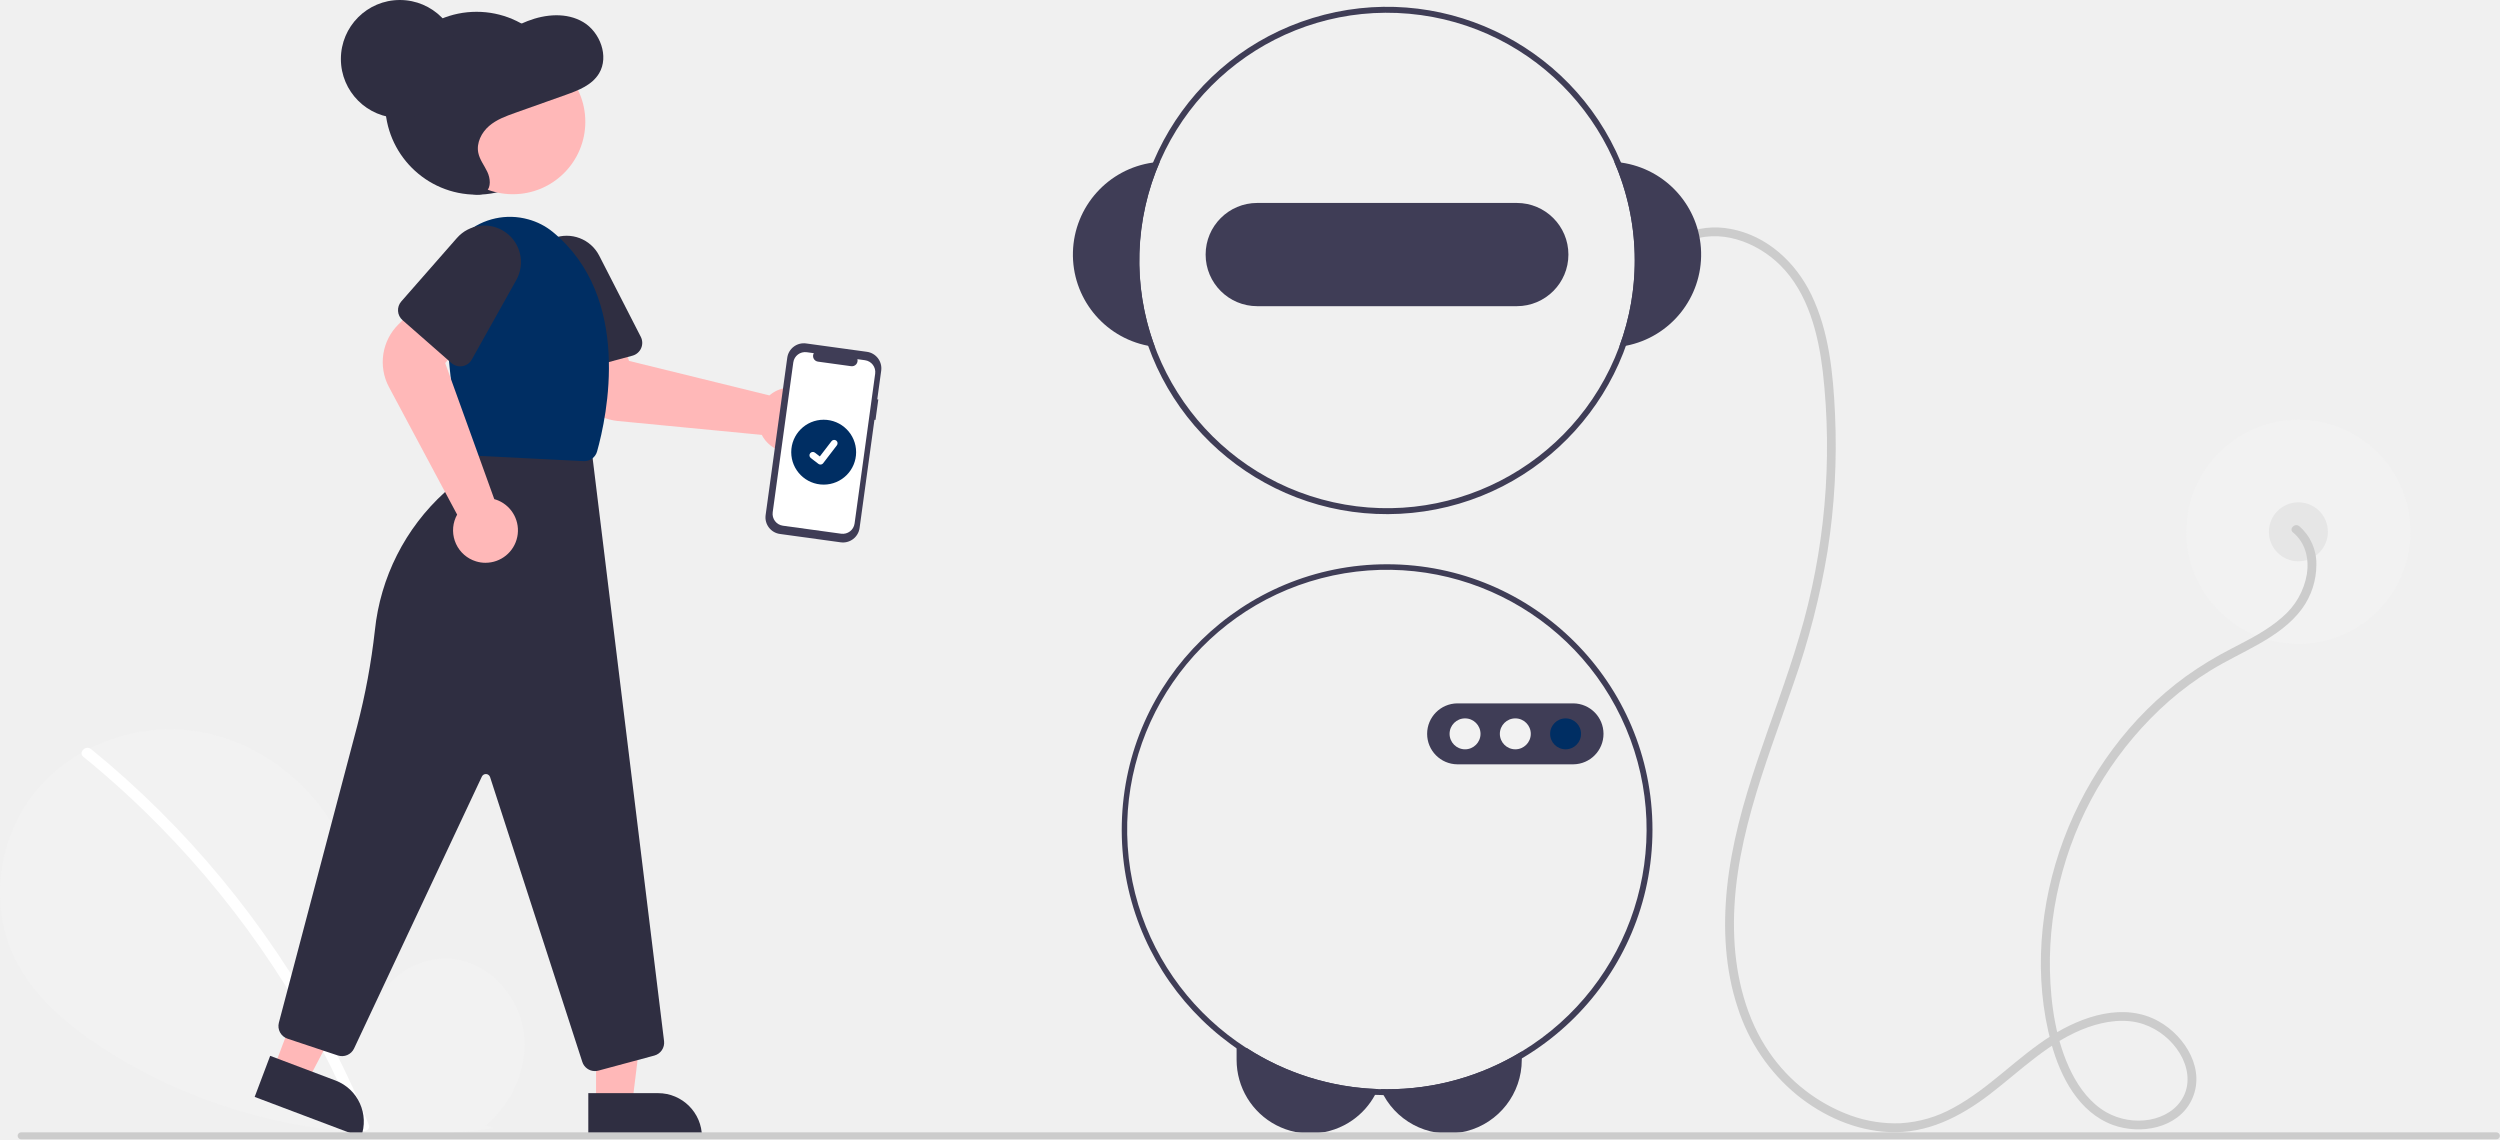
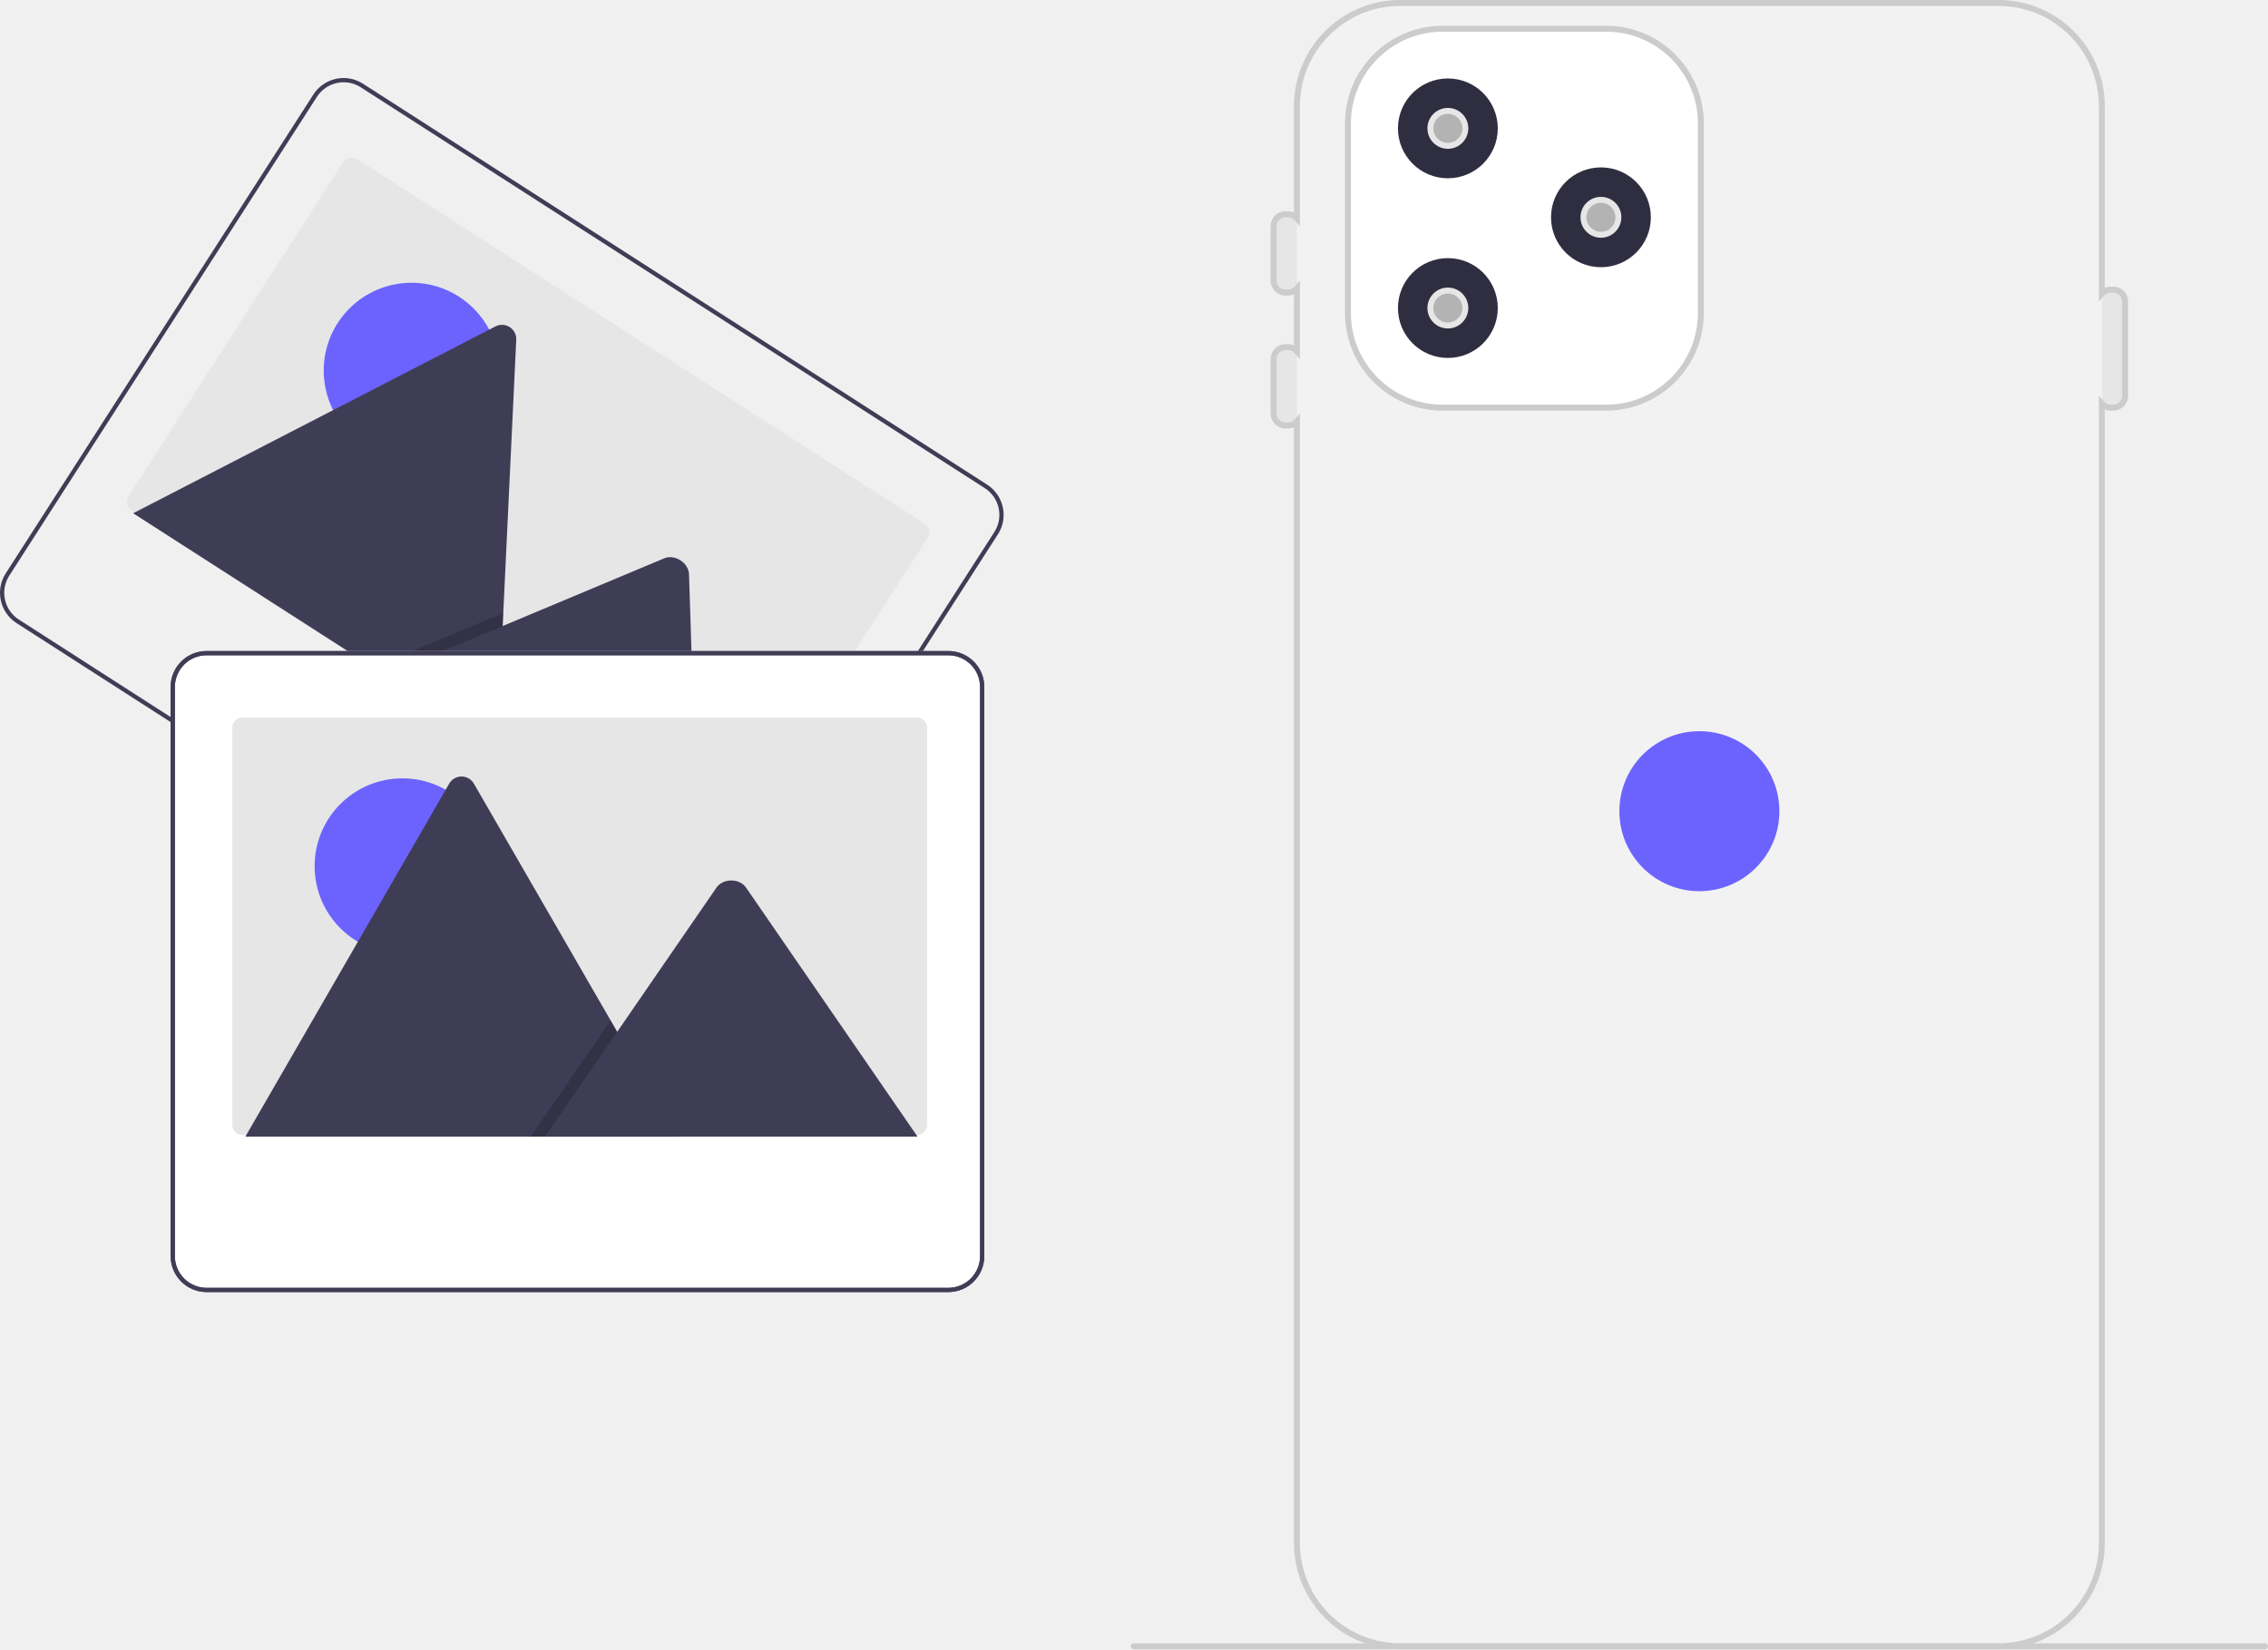
- <svg xmlns="http://www.w3.org/2000/svg" id="a0b49279-671d-4bdd-aed5-fc41abe79aaa" data-name="Layer 1" width="847.62" height="386.288" viewBox="0 0 847.62 386.288">
-   <circle cx="779.266" cy="180.31" r="38" fill="#f2f2f2" />
-   <circle cx="779.266" cy="180.31" r="10" fill="#e6e6e6" />
-   <path d="M953.629,437.379c4.212,3.436,5.496,8.853,4.712,14.082a24.452,24.452,0,0,1-8.394,14.681c-5.009,4.452-11.119,7.461-17.014,10.542a123.752,123.752,0,0,0-15.575,9.455c-18.961,13.781-33.285,33.403-41.483,55.3-8.184,21.86-10.38,46.672-4.161,69.327,3.077,11.209,9.302,23.303,20.898,27.521,9.244,3.362,21.864,1.196,26.571-8.33,5.056-10.234-1.998-21.737-11.084-26.818-11.778-6.586-25.847-1.773-36.441,4.893-11.663,7.339-21.039,17.871-33.215,24.448a41.739,41.739,0,0,1-17.844,5.205,44.69,44.69,0,0,1-16.909-2.612,57.273,57.273,0,0,1-27.662-21.471c-7.734-11.243-11.196-25.025-11.828-38.525-1.413-30.206,10.52-58.465,20.094-86.477a264.211,264.211,0,0,0,11.519-44.86,232.406,232.406,0,0,0,2.545-46.388c-.634-13.714-1.986-28.054-8.039-40.579-5.322-11.013-15.049-20.027-27.346-22.3a27.277,27.277,0,0,0-16.439,1.888c-1.754.8-.231,3.387,1.514,2.59,10.883-4.965,23.746-.134,31.784,7.882,9.386,9.361,12.833,23.184,14.364,35.939a225.589,225.589,0,0,1-7.968,89.993c-8.347,28.352-21.476,55.521-24.506,85.226-1.382,13.555-.672,27.567,3.66,40.565a63.359,63.359,0,0,0,20.078,29.566c8.842,7.148,19.72,12.019,31.171,12.561,12.854.609,24.127-5.122,34.1-12.745,10.681-8.165,20.509-18.239,33.447-22.817,5.899-2.087,12.617-3.061,18.673-1.052a23.43,23.43,0,0,1,12.452,10.012c2.63,4.374,3.601,9.842,1.2,14.541-2.257,4.418-6.662,6.973-11.431,7.847a22.18,22.18,0,0,1-14.724-2.502c-5.224-2.984-9.047-7.991-11.725-13.281-5.34-10.55-7.135-23.107-7.407-34.817a115.287,115.287,0,0,1,4.348-33.853,119.456,119.456,0,0,1,36.089-57.529,105.961,105.961,0,0,1,13.974-10.289c5.38-3.316,11.123-5.966,16.607-9.094,5.397-3.079,10.715-6.757,14.432-11.823a25.435,25.435,0,0,0,4.887-14.951,16.766,16.766,0,0,0-5.804-13.072c-1.484-1.211-3.619.9-2.121,2.121Z" transform="translate(-176.1901 -256.856)" fill="#ccc" />
-   <path d="M598.876,612.166a87.339,87.339,0,0,0,44.47,13.94,20.85,20.85,0,0,1-.95,1.96,25.067,25.067,0,0,1-7.6,8.55,24.969,24.969,0,0,1-39.34-20.42v-4.03Z" transform="translate(-176.1901 -256.856)" fill="#3f3d56" />
-   <path d="M692.146,613.346v2.85a24.961,24.961,0,0,1-46.88,11.95,20.848,20.848,0,0,1-.99-2.01c.73.02,1.45.03,2.18.03A87.467,87.467,0,0,0,692.146,613.346Z" transform="translate(-176.1901 -256.856)" fill="#3f3d56" />
-   <path d="M725.786,311.966c-.75-.11-1.51-.18-2.27-.23a83.981,83.981,0,0,1,1.67,62.71c.76-.09,1.51-.21,2.26-.35a31.502,31.502,0,0,0-1.66-62.13Z" transform="translate(-176.1901 -256.856)" fill="#3f3d56" />
-   <path d="M569.396,311.736c-.76.05-1.52.12-2.27.23a31.502,31.502,0,0,0-1.66,62.13c.75.14,1.5.26,2.26.35a83.981,83.981,0,0,1,1.67-62.71Z" transform="translate(-176.1901 -256.856)" fill="#3f3d56" />
-   <path d="M725.786,311.966a85.997,85.997,0,1,0,6.67,33.2A86.115,86.115,0,0,0,725.786,311.966Zm-.6,62.48a83.981,83.981,0,1,1,5.27-29.28A84.122,84.122,0,0,1,725.186,374.446Z" transform="translate(-176.1901 -256.856)" fill="#3f3d56" />
-   <path d="M690.456,325.666h-88a17.5,17.5,0,0,0,0,35h88a17.5,17.5,0,0,0,0-35Z" transform="translate(-176.1901 -256.856)" fill="#3f3d56" />
-   <path d="M646.456,448.166a89.997,89.997,0,0,0-4.06,179.9c.95.05,1.91.08,2.87.08.4.02.79.02,1.19.02a90,90,0,0,0,0-180Zm45.69,165.18a87.467,87.467,0,0,1-45.69,12.82c-.73,0-1.45-.01-2.18-.03q-.465,0-.93-.03a88.051,88.051,0,1,1,48.8-12.76Z" transform="translate(-176.1901 -256.856)" fill="#3f3d56" />
-   <path d="M709.623,515.999h-39.334a10.334,10.334,0,0,1,0-20.667h39.334a10.334,10.334,0,0,1,0,20.667Z" transform="translate(-176.1901 -256.856)" fill="#3f3d56" />
-   <circle cx="496.722" cy="248.81" r="5.244" fill="#f2f2f2" />
-   <circle cx="513.766" cy="248.81" r="5.244" fill="#f2f2f2" />
-   <circle cx="530.811" cy="248.81" r="5.244" fill="#002e63" />
-   <path d="M340.816,638.554c8.993-7.599,14.455-19.602,13.022-31.288s-10.305-22.428-21.813-24.91-24.628,4.388-28.123,15.63c-1.924-21.674-4.141-44.257-15.664-62.715-10.434-16.713-28.507-28.672-48.093-30.811s-40.208,5.941-52.424,21.4-15.206,37.934-6.651,55.682c6.302,13.075,17.914,22.805,30.079,30.721,38.813,25.255,86.96,33.788,132.772,27.046Z" transform="translate(-176.1901 -256.856)" fill="#f2f2f2" />
-   <path d="M207.089,510.848a317.625,317.625,0,0,1,44.264,43.954,322.163,322.163,0,0,1,34.908,51.663,320.844,320.844,0,0,1,14.948,31.651c.898,2.2-2.675,3.158-3.562.982A315.276,315.276,0,0,0,268.839,584.593a317.26,317.26,0,0,0-38.636-47.729A316.501,316.501,0,0,0,204.477,513.46c-1.844-1.502.783-4.102,2.612-2.612Z" transform="translate(-176.1901 -256.856)" fill="#fff" />
-   <circle cx="161.576" cy="35" r="31" fill="#2f2e41" />
-   <path d="M453.384,405.367a10.778,10.778,0,0,1-2.149,2.373,11.002,11.002,0,0,1-16.227-2.498,10.24,10.24,0,0,1-.537-.938l-48.85-4.713a18.013,18.013,0,0,1-15.887-14.5l-2.773-14.617,19.064-2.966,3.421,11.709,47.628,11.699a10.49,10.49,0,0,1,1.17-.89,11.003,11.003,0,0,1,15.139,15.341Z" transform="translate(-176.1901 -256.856)" fill="#ffb8b8" />
-   <path d="M390.618,377.45l-21.296,5.753a4.505,4.505,0,0,1-5.518-3.171l-7.459-27.612a12.399,12.399,0,0,1,23.004-8.888l14.1,27.521A4.5,4.5,0,0,1,390.618,377.45Z" transform="translate(-176.1901 -256.856)" fill="#2f2e41" />
-   <polygon points="202.092 374.133 214.351 374.133 220.184 326.845 202.089 326.846 202.092 374.133" fill="#ffb8b8" />
-   <path d="M375.655,627.486h38.531a0,0,0,0,1,0,0v14.887a0,0,0,0,1,0,0H390.542a14.887,14.887,0,0,1-14.887-14.887v0A0,0,0,0,1,375.655,627.486Z" transform="translate(613.6792 1012.984) rotate(179.9974)" fill="#2f2e41" />
-   <polygon points="92.822 362.185 104.292 366.515 126.454 324.337 109.526 317.946 92.822 362.185" fill="#ffb8b8" />
-   <path d="M263.921,621.161h38.531a0,0,0,0,1,0,0v14.887a0,0,0,0,1,0,0H278.808a14.887,14.887,0,0,1-14.887-14.887v0A0,0,0,0,1,263.921,621.161Z" transform="translate(149.8827 1059.861) rotate(-159.3148)" fill="#2f2e41" />
-   <path d="M377.895,620.005a4.497,4.497,0,0,1-4.276-3.114L342.351,520.327a1.5,1.5,0,0,0-2.785-.177l-43.334,92.201a4.504,4.504,0,0,1-5.495,2.355L273.669,609.017a4.509,4.509,0,0,1-2.928-5.418l26.544-100.547a229.082,229.082,0,0,0,6.003-32.427,73.51,73.51,0,0,1,23.717-46.877,34.205,34.205,0,0,0,10.766-20.463l.072-.503,38.874,6.138,24.624,200.929a4.52,4.52,0,0,1-3.297,4.892l-18.974,5.108A4.48,4.48,0,0,1,377.895,620.005Z" transform="translate(-176.1901 -256.856)" fill="#2f2e41" />
-   <circle cx="173.891" cy="41.291" r="24.561" fill="#ffb8b8" />
-   <path d="M374.301,413.205c-.077,0-.154-.002-.231-.006L335.534,411.272a4.475,4.475,0,0,1-4.252-4.035l-5.264-51.328a23.172,23.172,0,0,1,29.324-24.67h0a22.474,22.474,0,0,1,8.246,4.242c27.108,22.262,18.367,62.598,15.043,74.43A4.482,4.482,0,0,1,374.301,413.205Z" transform="translate(-176.1901 -256.856)" fill="#002e63" />
-   <path d="M340.776,447.67a10.778,10.778,0,0,1-3.166-.475,11.002,11.002,0,0,1-6.909-14.894,10.238,10.238,0,0,1,.483-.967l-23.135-43.281a18.013,18.013,0,0,1,3.272-21.259l10.634-10.405,13.03,14.229-7.853,9.334,16.642,46.134a10.492,10.492,0,0,1,1.389.481,11.003,11.003,0,0,1-4.387,21.102Z" transform="translate(-176.1901 -256.856)" fill="#ffb8b8" />
-   <path d="M329.252,379.95l-16.586-14.544a4.505,4.505,0,0,1-.417-6.35l18.857-21.505a12.399,12.399,0,0,1,20.142,14.229L336.145,378.764a4.5,4.5,0,0,1-6.894,1.186Z" transform="translate(-176.1901 -256.856)" fill="#2f2e41" />
-   <path d="M334.277,322.005c2.241.795,4.988,1.495,6.752-.153,1.722-1.609,1.408-4.551.394-6.718s-2.587-4.096-3.069-6.456c-.691-3.381,1.096-6.894,3.647-9.098s5.762-3.362,8.896-4.477l17.193-6.112c4.256-1.513,8.842-3.29,11.223-7.271,3.446-5.761.296-13.995-5.357-17.356s-12.792-2.735-18.891-.372c-3.373,1.307-6.582,3.109-10.07,4.029-6.884,1.816-14.712.187-20.761,4.068-5.266,3.379-7.709,10.273-7.531,16.724s2.553,12.595,5.058,18.494c1.491,3.51,3.083,7.06,5.607,9.852s6.173,4.745,9.817,4.231Z" transform="translate(-176.1901 -256.856)" fill="#2f2e41" />
-   <circle cx="135.576" cy="20" r="20" fill="#2f2e41" />
-   <path id="a5b0fbf6-85a2-48e8-ad40-c81376cd9893" data-name="Path 22" d="M473.978,392.306l-.355-.049,1.337-9.723a5.68,5.68,0,0,0-4.854-6.401l-20.6-2.832a5.68,5.68,0,0,0-6.401,4.854l-7.332,53.34a5.68,5.68,0,0,0,4.854,6.401l20.6,2.832a5.68,5.68,0,0,0,6.401-4.854L472.672,399.178l.355.049Z" transform="translate(-176.1901 -256.856)" fill="#3f3d56" />
-   <path id="a5d1dbd7-b3f0-4599-af89-34309e57a462" data-name="Path 23" d="M469.459,378.986l-2.565-.353a1.922,1.922,0,0,1-2.124,2.381l-11.256-1.547a1.922,1.922,0,0,1-1.403-2.866l-2.395-.329a4.046,4.046,0,0,0-4.56,3.458L438.172,430.534a4.046,4.046,0,0,0,3.458,4.56l19.743,2.714a4.046,4.046,0,0,0,4.56-3.458h0l6.984-50.804a4.046,4.046,0,0,0-3.458-4.559Z" transform="translate(-176.1901 -256.856)" fill="#fff" />
-   <circle cx="279.266" cy="153.31" r="11" fill="#002e63" />
-   <path d="M454.366,414.362a1.141,1.141,0,0,1-.686-.228l-.012-.009-2.585-1.979a1.148,1.148,0,1,1,1.397-1.823l1.674,1.284,3.957-5.16a1.148,1.148,0,0,1,1.61-.213l-.025.033.025-.033a1.15,1.15,0,0,1,.213,1.61l-4.654,6.07A1.149,1.149,0,0,1,454.366,414.362Z" transform="translate(-176.1901 -256.856)" fill="#fff" />
-   <path d="M1022.619,643.144h-839.294a1.191,1.191,0,0,1,0-2.381h839.294a1.191,1.191,0,0,1,0,2.381Z" transform="translate(-176.1901 -256.856)" fill="#ccc" />
+ <svg xmlns="http://www.w3.org/2000/svg" id="bee0ffa6-fdeb-4f84-a787-dbb77879dac8" data-name="Layer 1" width="763.811" height="555.5" viewBox="0 0 763.811 555.5">
+   <path d="M980.905,727.75h-381a1,1,0,1,1,0-2h381a1,1,0,0,1,0,2Z" transform="translate(-218.0945 -172.25)" fill="#ccc" />
+   <path d="M929.788,309.559h-.844a4.005,4.005,0,0,1-4-4V273.795a4.005,4.005,0,0,1,4-4h.844a4.005,4.005,0,0,1,4,4v31.764A4.005,4.005,0,0,1,929.788,309.559Z" transform="translate(-218.0945 -172.25)" fill="#e6e6e6" />
+   <path d="M651.868,270.795h-.845a4.005,4.005,0,0,1-4-4V248.409a4.005,4.005,0,0,1,4-4h.845a4.005,4.005,0,0,1,4,4v18.386A4.005,4.005,0,0,1,651.868,270.795Z" transform="translate(-218.0945 -172.25)" fill="#e6e6e6" />
+   <path d="M651.868,315.563h-.845a4.005,4.005,0,0,1-4-4V293.177a4.005,4.005,0,0,1,4-4h.845a4.005,4.005,0,0,1,4,4v18.387A4.005,4.005,0,0,1,651.868,315.563Z" transform="translate(-218.0945 -172.25)" fill="#e6e6e6" />
+   <path d="M891.198,726.728H689.613A34.784,34.784,0,0,1,654.868,691.983V207.995A34.784,34.784,0,0,1,689.613,173.25H891.198a34.784,34.784,0,0,1,34.745,34.745V691.983A34.784,34.784,0,0,1,891.198,726.728Z" transform="translate(-218.0945 -172.25)" fill="#f2f2f2" />
+   <path d="M891.198,727.728H689.613A35.785,35.785,0,0,1,653.868,691.983V316.136a4.912,4.912,0,0,1-2,.427h-.845a5.006,5.006,0,0,1-5-5V293.177a5.006,5.006,0,0,1,5-5h.845a4.912,4.912,0,0,1,2,.427V271.368a4.912,4.912,0,0,1-2,.427h-.845a5.006,5.006,0,0,1-5-5V248.409a5.006,5.006,0,0,1,5-5h.845a4.912,4.912,0,0,1,2,.427V207.995A35.785,35.785,0,0,1,689.613,172.25H891.198a35.785,35.785,0,0,1,35.745,35.745v61.228a4.911,4.911,0,0,1,2-.427h.844a5.006,5.006,0,0,1,5,5v31.764a5.006,5.006,0,0,1-5,5h-.844a4.911,4.911,0,0,1-2-.427v381.852A35.785,35.785,0,0,1,891.198,727.728ZM655.868,311.517V691.983A33.783,33.783,0,0,0,689.613,725.728H891.198a33.783,33.783,0,0,0,33.745-33.745V305.511l1.753,2.008a2.992,2.992,0,0,0,2.247,1.04h.844a3.003,3.003,0,0,0,3-3V273.795a3.003,3.003,0,0,0-3-3h-.844a2.992,2.992,0,0,0-2.247,1.04l-1.753,2.008V207.995A33.783,33.783,0,0,0,891.198,174.25H689.613a33.783,33.783,0,0,0-33.745,33.745v40.46l-1.753-2.006a2.995,2.995,0,0,0-2.247-1.041h-.845a3.003,3.003,0,0,0-3,3v18.386a3.003,3.003,0,0,0,3,3h.845a2.995,2.995,0,0,0,2.247-1.041l1.753-2.006v26.475l-1.753-2.006a2.995,2.995,0,0,0-2.247-1.041h-.845a3.003,3.003,0,0,0-3,3v18.387a3.003,3.003,0,0,0,3,3h.845A2.995,2.995,0,0,0,654.115,313.523Z" transform="translate(-218.0945 -172.25)" fill="#ccc" />
+   <path d="M759.039,309.559h-55.125a31.903,31.903,0,0,1-31.866-31.867V213.792a31.902,31.902,0,0,1,31.866-31.866h55.125A31.902,31.902,0,0,1,790.905,213.792v63.9A31.903,31.903,0,0,1,759.039,309.559Z" transform="translate(-218.0945 -172.25)" fill="#fff" />
+   <path d="M759.039,310.559h-55.125a32.904,32.904,0,0,1-32.866-32.867V213.792a32.904,32.904,0,0,1,32.866-32.866h55.125A32.904,32.904,0,0,1,791.905,213.792v63.9A32.904,32.904,0,0,1,759.039,310.559Zm-55.125-127.633A30.901,30.901,0,0,0,673.048,213.792v63.9a30.902,30.902,0,0,0,30.866,30.867h55.125a30.902,30.902,0,0,0,30.866-30.867V213.792a30.901,30.901,0,0,0-30.866-30.866Z" transform="translate(-218.0945 -172.25)" fill="#ccc" />
+   <circle cx="572.311" cy="273.221" r="26.943" fill="#6c63ff" />
+   <circle cx="487.607" cy="43.235" r="16.81" fill="#2f2e41" />
+   <circle cx="487.607" cy="103.75" r="16.81" fill="#2f2e41" />
+   <circle cx="539.157" cy="73.191" r="16.81" fill="#2f2e41" />
+   <circle cx="487.607" cy="43.235" r="5.883" fill="#b3b3b3" />
+   <path d="M705.702,222.368a6.884,6.884,0,1,1,6.884-6.884A6.891,6.891,0,0,1,705.702,222.368Zm0-11.767a4.884,4.884,0,1,0,4.884,4.883A4.889,4.889,0,0,0,705.702,210.601Z" transform="translate(-218.0945 -172.25)" fill="#e6e6e6" />
+   <circle cx="539.157" cy="73.191" r="5.883" fill="#b3b3b3" />
+   <path d="M757.251,252.325a6.884,6.884,0,1,1,6.884-6.884A6.891,6.891,0,0,1,757.251,252.325Zm0-11.767a4.884,4.884,0,1,0,4.884,4.883A4.889,4.889,0,0,0,757.251,240.558Z" transform="translate(-218.0945 -172.25)" fill="#e6e6e6" />
+   <circle cx="487.607" cy="103.75" r="5.883" fill="#b3b3b3" />
+   <path d="M705.702,282.883a6.884,6.884,0,1,1,6.884-6.884A6.891,6.891,0,0,1,705.702,282.883Zm0-11.767a4.884,4.884,0,1,0,4.884,4.883A4.889,4.889,0,0,0,705.702,271.116Z" transform="translate(-218.0945 -172.25)" fill="#e6e6e6" />
+   <path d="M530.564,353.31,458.212,465.934a3.369,3.369,0,0,1-4.655,1.015l-.002-.001L262.37,344.125a2.842,2.842,0,0,1-.386-.293,3.367,3.367,0,0,1-.628-4.364l72.352-112.623a3.369,3.369,0,0,1,4.655-1.015l.002.001L529.55,348.653a3.369,3.369,0,0,1,1.015,4.655Z" transform="translate(-218.0945 -172.25)" fill="#e6e6e6" />
+   <circle cx="138.589" cy="124.807" r="29.567" fill="#6c63ff" />
+   <path d="M385.444,423.829,263.411,345.432a2.957,2.957,0,0,1-.433-.329l121.941-62.894a4.803,4.803,0,0,1,7.034,4.519l-4.365,91.973-.207,4.402Z" transform="translate(-218.0945 -172.25)" fill="#3f3d56" />
+   <polygon points="167.35 251.579 125.685 224.812 165.224 208.243 168.071 207.049 169.494 206.451 169.288 210.854 167.35 251.579" opacity="0.2" style="isolation:isolate" />
+   <path d="M453.391,467.48,347.843,399.673,387.382,383.104l2.847-1.195,51.525-21.594c3.377-1.415,7.682,1.128,8.313,4.664a5.726,5.726,0,0,1,.076.725Z" transform="translate(-218.0945 -172.25)" fill="#3f3d56" />
+   <path d="M555.788,348.375a12.132,12.132,0,0,0-5.255-12.897l-210.18-135.025a12.1,12.1,0,0,0-16.726,3.641L220.01,365.384a12.121,12.121,0,0,0,3.641,16.726l210.18,135.025a12.121,12.121,0,0,0,16.726-3.641L554.175,352.205A12.012,12.012,0,0,0,555.788,348.375ZM449.36,512.724a10.693,10.693,0,0,1-14.758,3.213l-210.18-135.025a10.693,10.693,0,0,1-3.213-14.758L324.825,204.864a10.693,10.693,0,0,1,14.758-3.213l210.18,135.025a10.693,10.693,0,0,1,3.213,14.758Z" transform="translate(-218.0945 -172.25)" fill="#3f3d56" />
+   <path d="M548.871,399.538a12.132,12.132,0,0,0-11.392-8.01H287.664a12.1,12.1,0,0,0-12.104,12.104V595.337a12.121,12.121,0,0,0,12.104,12.104H537.479a12.121,12.121,0,0,0,12.104-12.104V403.632A12.012,12.012,0,0,0,548.871,399.538Z" transform="translate(-218.0945 -172.25)" fill="#fff" />
+   <path d="M548.871,399.538a12.132,12.132,0,0,0-11.392-8.01H287.664a12.1,12.1,0,0,0-12.104,12.104V595.337a12.121,12.121,0,0,0,12.104,12.104H537.479a12.121,12.121,0,0,0,12.104-12.104V403.632A12.012,12.012,0,0,0,548.871,399.538Zm-.712,195.799a10.693,10.693,0,0,1-10.68,10.68H287.664a10.693,10.693,0,0,1-10.68-10.68V403.632a10.693,10.693,0,0,1,10.68-10.68H537.479a10.693,10.693,0,0,1,10.68,10.68Z" transform="translate(-218.0945 -172.25)" fill="#3f3d56" />
+   <path d="M530.317,417.323V551.185a3.369,3.369,0,0,1-3.368,3.37H299.708a2.84,2.84,0,0,1-.483-.038,3.367,3.367,0,0,1-2.887-3.333V417.323a3.369,3.369,0,0,1,3.368-3.37H526.946a3.369,3.369,0,0,1,3.37,3.368Z" transform="translate(-218.0945 -172.25)" fill="#e6e6e6" />
+   <circle cx="135.524" cy="291.728" r="29.567" fill="#6c63ff" />
+   <path d="M446.337,555.092H301.291a2.957,2.957,0,0,1-.542-.043L369.349,436.224a4.803,4.803,0,0,1,8.361,0l46.039,79.741,2.206,3.816Z" transform="translate(-218.0945 -172.25)" fill="#3f3d56" />
+   <polygon points="228.242 382.842 178.72 382.842 203.03 347.53 204.78 344.987 205.655 343.715 207.86 347.53 228.242 382.842" opacity="0.2" style="isolation:isolate" />
+   <path d="M527.097,555.092H401.644l24.31-35.311,1.749-2.544L459.382,471.219c2.077-3.016,7.073-3.204,9.515-.569a5.724,5.724,0,0,1,.456.569Z" transform="translate(-218.0945 -172.25)" fill="#3f3d56" />
+   <path d="M548.871,399.538a12.132,12.132,0,0,0-11.392-8.01H287.664a12.1,12.1,0,0,0-12.104,12.104V595.337a12.121,12.121,0,0,0,12.104,12.104H537.479a12.121,12.121,0,0,0,12.104-12.104V403.632A12.012,12.012,0,0,0,548.871,399.538Zm-.712,195.799a10.693,10.693,0,0,1-10.68,10.68H287.664a10.693,10.693,0,0,1-10.68-10.68V403.632a10.693,10.693,0,0,1,10.68-10.68H537.479a10.693,10.693,0,0,1,10.68,10.68Z" transform="translate(-218.0945 -172.25)" fill="#3f3d56" />
</svg>
